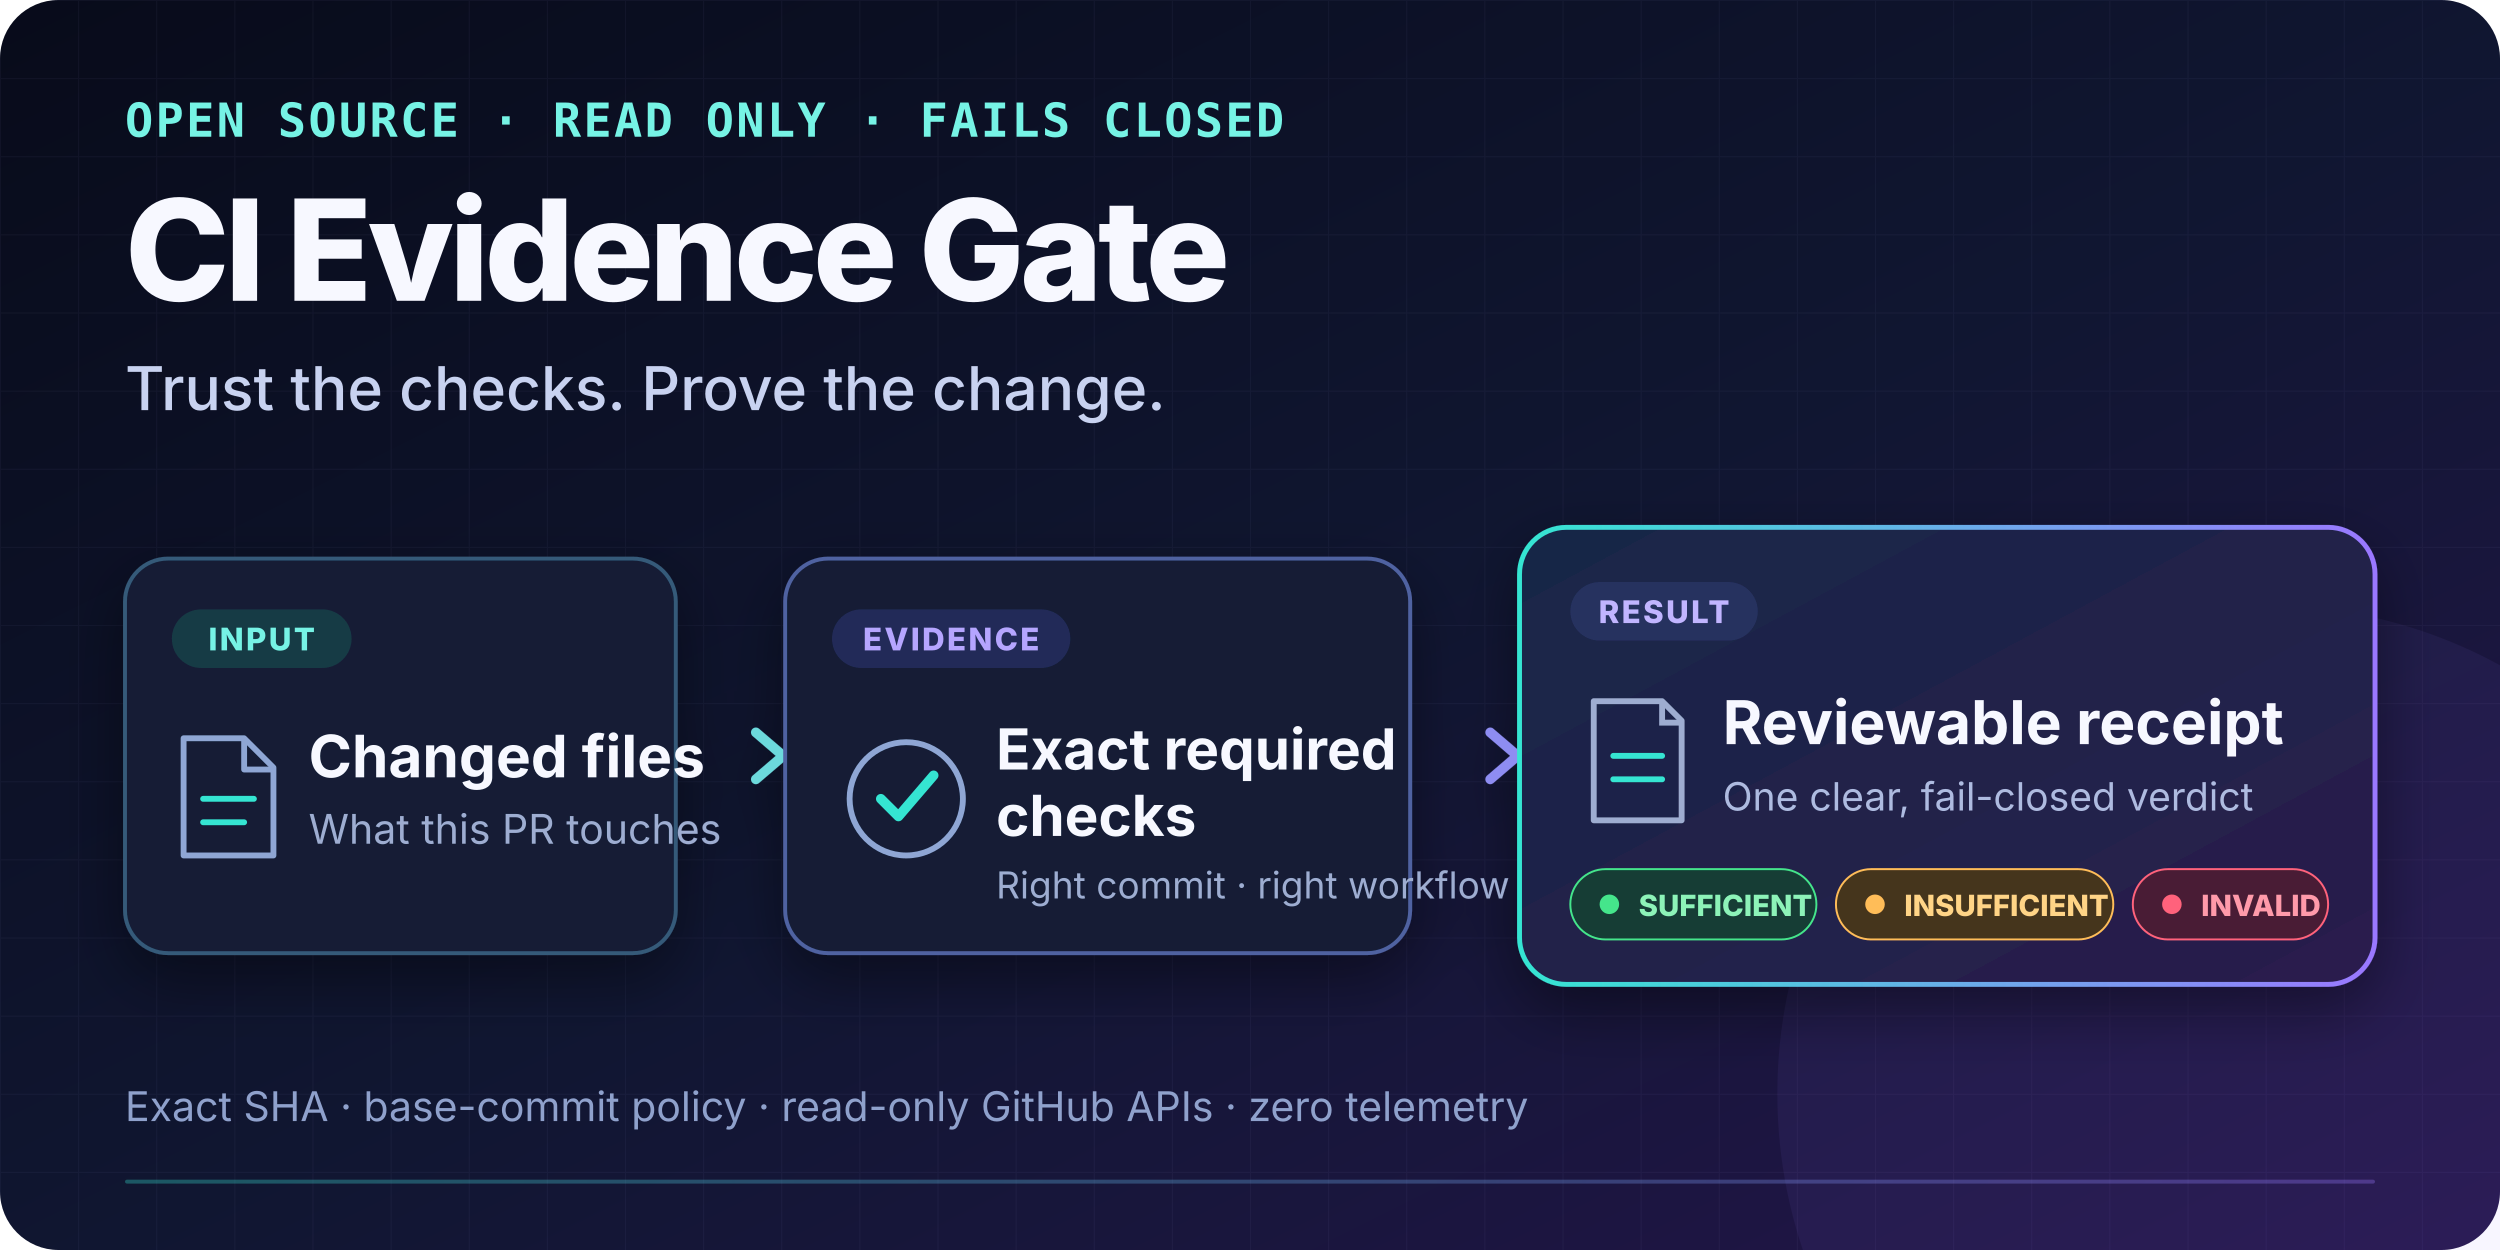
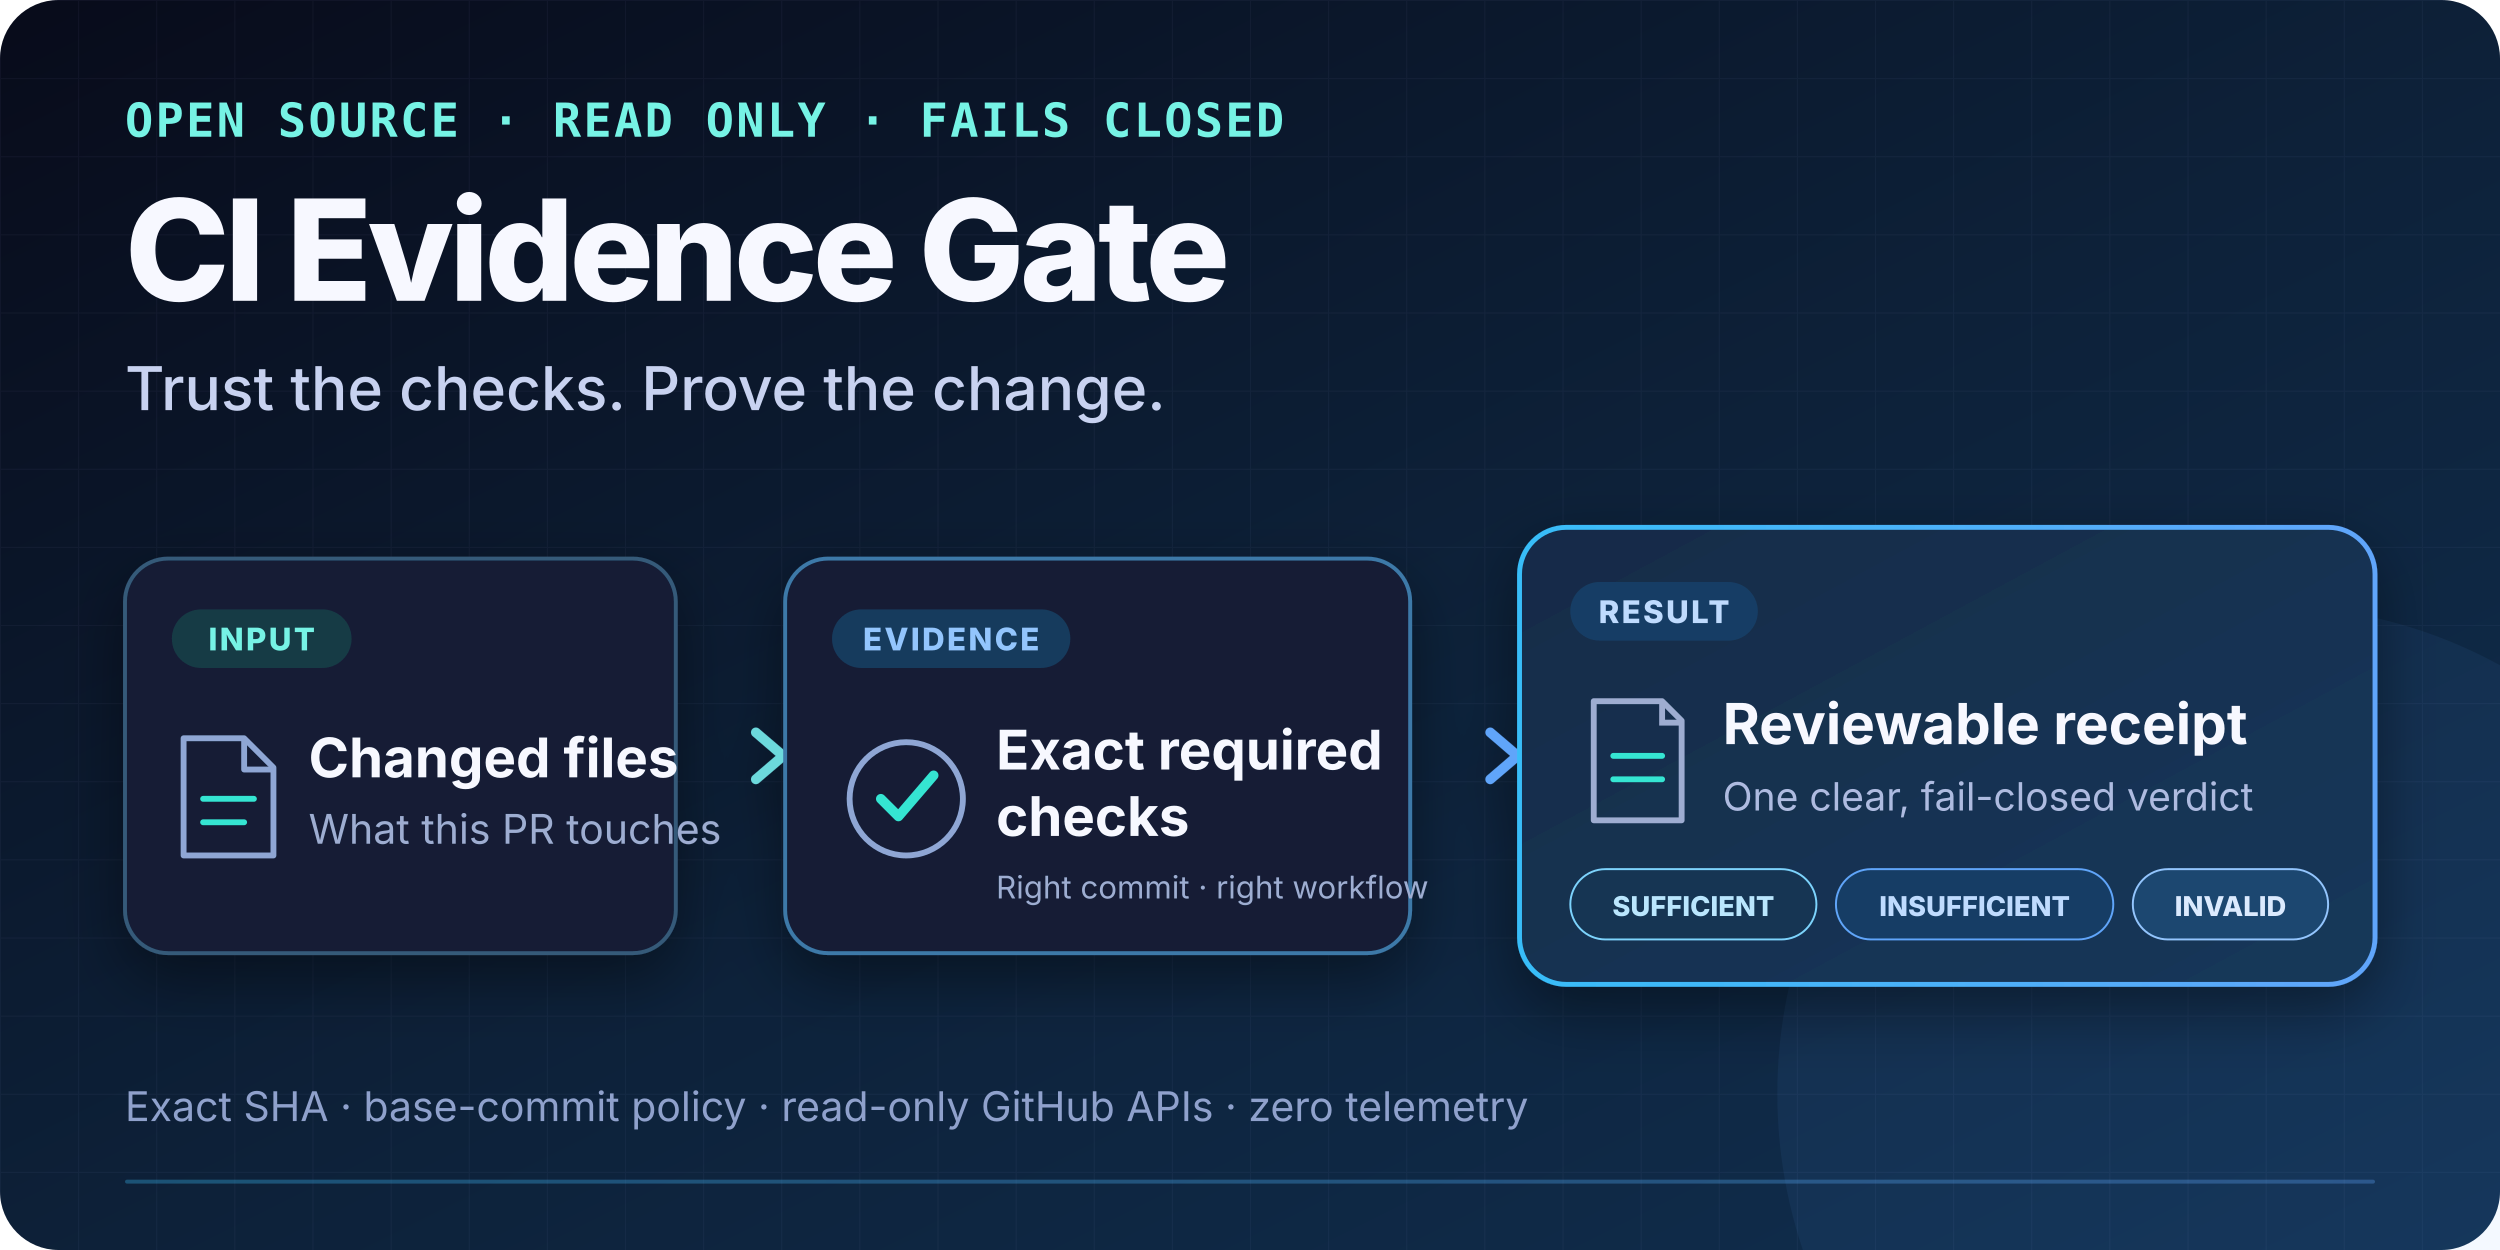
<svg xmlns="http://www.w3.org/2000/svg" width="1280" height="640" viewBox="0 0 1280 640" role="img" aria-labelledby="title description">
  <defs>
    <linearGradient id="background" x1="0" y1="0" x2="1" y2="1">
      <stop offset="0" stop-color="#080b1a" />
-       <stop offset="0.52" stop-color="#101631" />
-       <stop offset="1" stop-color="#24154b" />
+       <stop offset="0.52" stop-color="#0d2139" />
+       <stop offset="1" stop-color="#102f50" />
    </linearGradient>
    <linearGradient id="accent" x1="0" y1="0" x2="1" y2="0">
-       <stop offset="0" stop-color="#35e5d2" />
-       <stop offset="1" stop-color="#9a78ff" />
+       <stop offset="0" stop-color="#38bdf8" />
+       <stop offset="1" stop-color="#60a5fa" />
    </linearGradient>
    <linearGradient id="result-card" x1="0" y1="0" x2="1" y2="1">
-       <stop offset="0" stop-color="#182747" />
-       <stop offset="1" stop-color="#2a1d4d" />
+       <stop offset="0" stop-color="#142b48" />
+       <stop offset="1" stop-color="#17385a" />
    </linearGradient>
    <radialGradient id="cyan-glow" cx="0" cy="0" r="1" gradientTransform="translate(1160 70) rotate(135) scale(330)">
-       <stop offset="0" stop-color="#35e5d2" stop-opacity="0.2" />
-       <stop offset="1" stop-color="#35e5d2" stop-opacity="0" />
+       <stop offset="0" stop-color="#38bdf8" stop-opacity="0.2" />
+       <stop offset="1" stop-color="#38bdf8" stop-opacity="0" />
    </radialGradient>
    <pattern id="grid" width="40" height="40" patternUnits="userSpaceOnUse">
      <path d="M40 0H0V40" fill="none" stroke="#b7c7ff" stroke-opacity="0.045" />
    </pattern>
    <filter id="shadow" x="-20%" y="-30%" width="140%" height="170%">
      <feDropShadow dx="0" dy="12" stdDeviation="16" flood-color="#03040c" flood-opacity="0.42" />
    </filter>
  </defs>
  <rect width="1280" height="640" rx="30" fill="url(#background)" />
  <rect width="1280" height="640" rx="30" fill="url(#grid)" />
  <rect width="1280" height="640" rx="30" fill="url(#cyan-glow)" />
-   <circle cx="1160" cy="560" r="250" fill="#9a78ff" opacity="0.07" />
+   <circle cx="1160" cy="560" r="250" fill="#60a5fa" opacity="0.07" />
  <text x="64" y="70" fill="#76f3e5" font-family="ui-monospace, SFMono-Regular, Menlo, monospace" font-size="24" font-weight="700" letter-spacing="1.2">OPEN SOURCE · READ ONLY · FAILS CLOSED</text>
  <text x="64" y="154" fill="#f7f8ff" font-family="Inter, ui-sans-serif, system-ui, sans-serif" font-size="72" font-weight="800" letter-spacing="-2.4">CI Evidence Gate</text>
  <text x="64" y="210" fill="#c8d2f0" font-family="Inter, ui-sans-serif, system-ui, sans-serif" font-size="31" font-weight="500">Trust the checks. Prove the change.</text>
  <g filter="url(#shadow)" font-family="Inter, ui-sans-serif, system-ui, sans-serif">
    <rect x="64" y="286" width="282" height="202" rx="22" fill="#121d36" stroke="#355a79" stroke-width="2" />
    <rect x="88" y="312" width="92" height="30" rx="15" fill="#163b45" />
    <text x="134" y="333" text-anchor="middle" fill="#76f3e5" font-size="16" font-weight="800" letter-spacing="1.2">INPUT</text>
    <path d="M94 378h31l15 15v45H94z" fill="none" stroke="#8fa6d4" stroke-width="3" stroke-linejoin="round" />
    <path d="M125 378v16h15" fill="none" stroke="#8fa6d4" stroke-width="3" stroke-linejoin="round" />
    <path d="M104 409h26M104 421h21" stroke="#35e5d2" stroke-width="3" stroke-linecap="round" />
-     <text x="158" y="398" fill="#f7f8ff" font-size="30" font-weight="750">Changed files</text>
+     <text x="158" y="398" fill="#f7f8ff" font-size="28" font-weight="750">Changed files</text>
    <text x="158" y="432" fill="#9eadd1" font-size="21">What this PR touches</text>
    <path d="M346 387h52" stroke="url(#accent)" stroke-width="5" stroke-linecap="round" />
    <path d="M387 375l14 12-14 12" fill="none" stroke="#6cd9dc" stroke-width="5" stroke-linecap="round" stroke-linejoin="round" />
-     <rect x="402" y="286" width="320" height="202" rx="22" fill="#121d36" stroke="#5062a1" stroke-width="2" />
-     <rect x="426" y="312" width="122" height="30" rx="15" fill="#232b58" />
-     <text x="487" y="333" text-anchor="middle" fill="#b5a5ff" font-size="16" font-weight="800" letter-spacing="1.2">EVIDENCE</text>
+     <rect x="402" y="286" width="320" height="202" rx="22" fill="#121d36" stroke="#3d79a8" stroke-width="2" />
+     <rect x="426" y="312" width="122" height="30" rx="15" fill="#163b5d" />
+     <text x="487" y="333" text-anchor="middle" fill="#93c5fd" font-size="16" font-weight="800" letter-spacing="1.2">EVIDENCE</text>
    <circle cx="464" cy="409" r="29" fill="none" stroke="#8fa6d4" stroke-width="3" />
    <path d="M451 409l9 9 18-21" fill="none" stroke="#35e5d2" stroke-width="5" stroke-linecap="round" stroke-linejoin="round" />
-     <text x="510" y="394" fill="#f7f8ff" font-size="29" font-weight="750">Exact required</text>
-     <text x="510" y="428" fill="#f7f8ff" font-size="29" font-weight="750">checks</text>
-     <text x="510" y="460" fill="#9eadd1" font-size="19">Right commit · right workflow</text>
+     <text x="510" y="394" fill="#f7f8ff" font-size="28" font-weight="750">Exact required</text>
+     <text x="510" y="428" fill="#f7f8ff" font-size="28" font-weight="750">checks</text>
+     <text x="510" y="460" fill="#9eadd1" font-size="16">Right commit · right workflow</text>
    <path d="M722 387h52" stroke="url(#accent)" stroke-width="5" stroke-linecap="round" />
-     <path d="M763 375l14 12-14 12" fill="none" stroke="#8e8df2" stroke-width="5" stroke-linecap="round" stroke-linejoin="round" />
+     <path d="M763 375l14 12-14 12" fill="none" stroke="#60a5fa" stroke-width="5" stroke-linecap="round" stroke-linejoin="round" />
    <rect x="778" y="270" width="438" height="234" rx="24" fill="url(#result-card)" stroke="url(#accent)" stroke-width="2.5" />
-     <rect x="804" y="298" width="96" height="30" rx="15" fill="#26315f" />
-     <text x="852" y="319" text-anchor="middle" fill="#c1b5ff" font-size="16" font-weight="800" letter-spacing="1.2">RESULT</text>
+     <rect x="804" y="298" width="96" height="30" rx="15" fill="#183e65" />
+     <text x="852" y="319" text-anchor="middle" fill="#bfdbfe" font-size="16" font-weight="800" letter-spacing="1.2">RESULT</text>
    <path d="M816 359h35l10 10v51h-45z" fill="none" stroke="#9eadd1" stroke-width="3" stroke-linejoin="round" />
    <path d="M851 359v11h10" fill="none" stroke="#9eadd1" stroke-width="3" />
    <path d="M826 387h25M826 399h25" stroke="#35e5d2" stroke-width="3" stroke-linecap="round" />
-     <text x="882" y="381" fill="#f7f8ff" font-size="31" font-weight="750">Reviewable receipt</text>
+     <text x="882" y="381" fill="#f7f8ff" font-size="29" font-weight="750">Reviewable receipt</text>
    <text x="882" y="415" fill="#aebbe0" font-size="20">One clear, fail-closed verdict</text>
-     <rect x="804" y="445" width="126" height="36" rx="18" fill="#123d35" stroke="#45e58b" />
-     <circle cx="824" cy="463" r="5" fill="#45e58b" />
-     <text x="839" y="469" fill="#8df3b8" font-size="15" font-weight="800">SUFFICIENT</text>
-     <rect x="940" y="445" width="142" height="36" rx="18" fill="#45351e" stroke="#ffbd59" />
-     <circle cx="960" cy="463" r="5" fill="#ffbd59" />
-     <text x="975" y="469" fill="#ffd486" font-size="15" font-weight="800">INSUFFICIENT</text>
-     <rect x="1092" y="445" width="100" height="36" rx="18" fill="#491f35" stroke="#ff627b" />
-     <circle cx="1112" cy="463" r="5" fill="#ff627b" />
-     <text x="1127" y="469" fill="#ff9aaa" font-size="15" font-weight="800">INVALID</text>
+     <rect x="804" y="445" width="126" height="36" rx="18" fill="#123552" stroke="#7dd3fc" />
+     <text x="867" y="469" text-anchor="middle" fill="#bae6fd" font-size="14" font-weight="800">SUFFICIENT</text>
+     <rect x="940" y="445" width="142" height="36" rx="18" fill="#163e65" stroke="#60a5fa" />
+     <text x="1011" y="469" text-anchor="middle" fill="#bfdbfe" font-size="14" font-weight="800">INSUFFICIENT</text>
+     <rect x="1092" y="445" width="100" height="36" rx="18" fill="#1d4770" stroke="#93c5fd" />
+     <text x="1142" y="469" text-anchor="middle" fill="#dbeafe" font-size="14" font-weight="800">INVALID</text>
  </g>
  <text x="64" y="574" fill="#8fa1cc" font-family="Inter, ui-sans-serif, system-ui, sans-serif" font-size="21">Exact SHA  ·  base-commit policy  ·  read-only GitHub APIs  ·  zero telemetry</text>
  <rect x="64" y="604" width="1152" height="2" rx="1" fill="url(#accent)" opacity="0.32" />
</svg>
